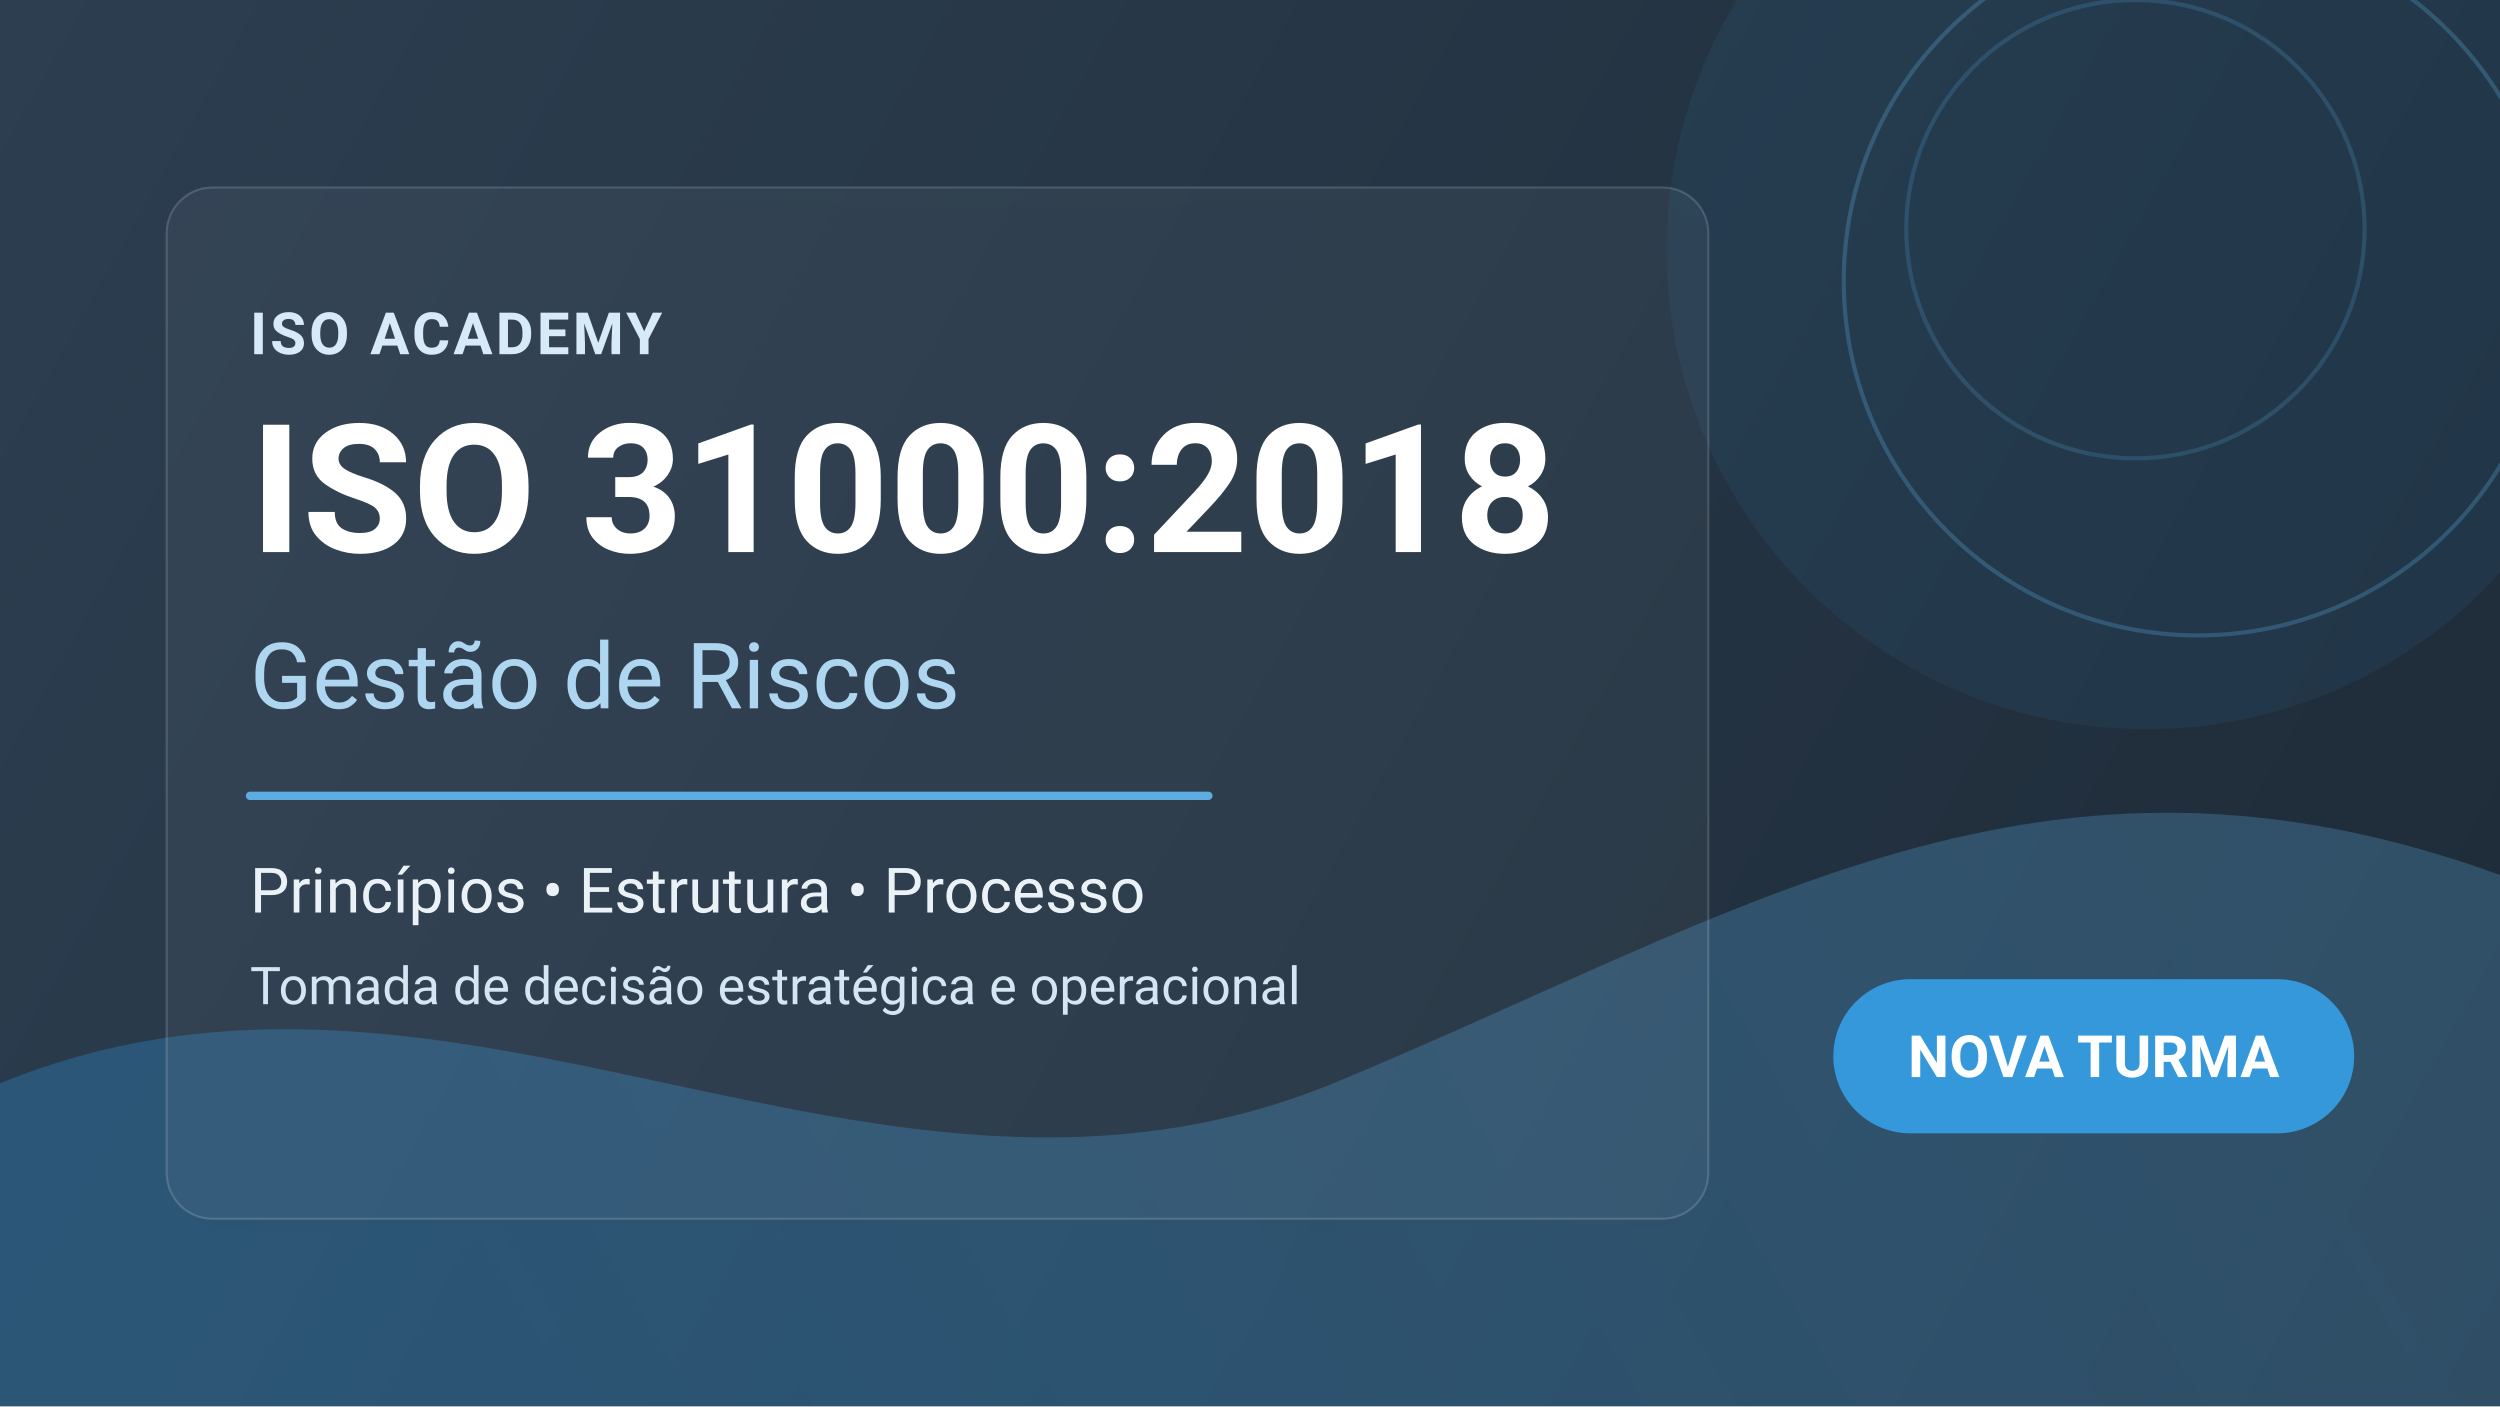
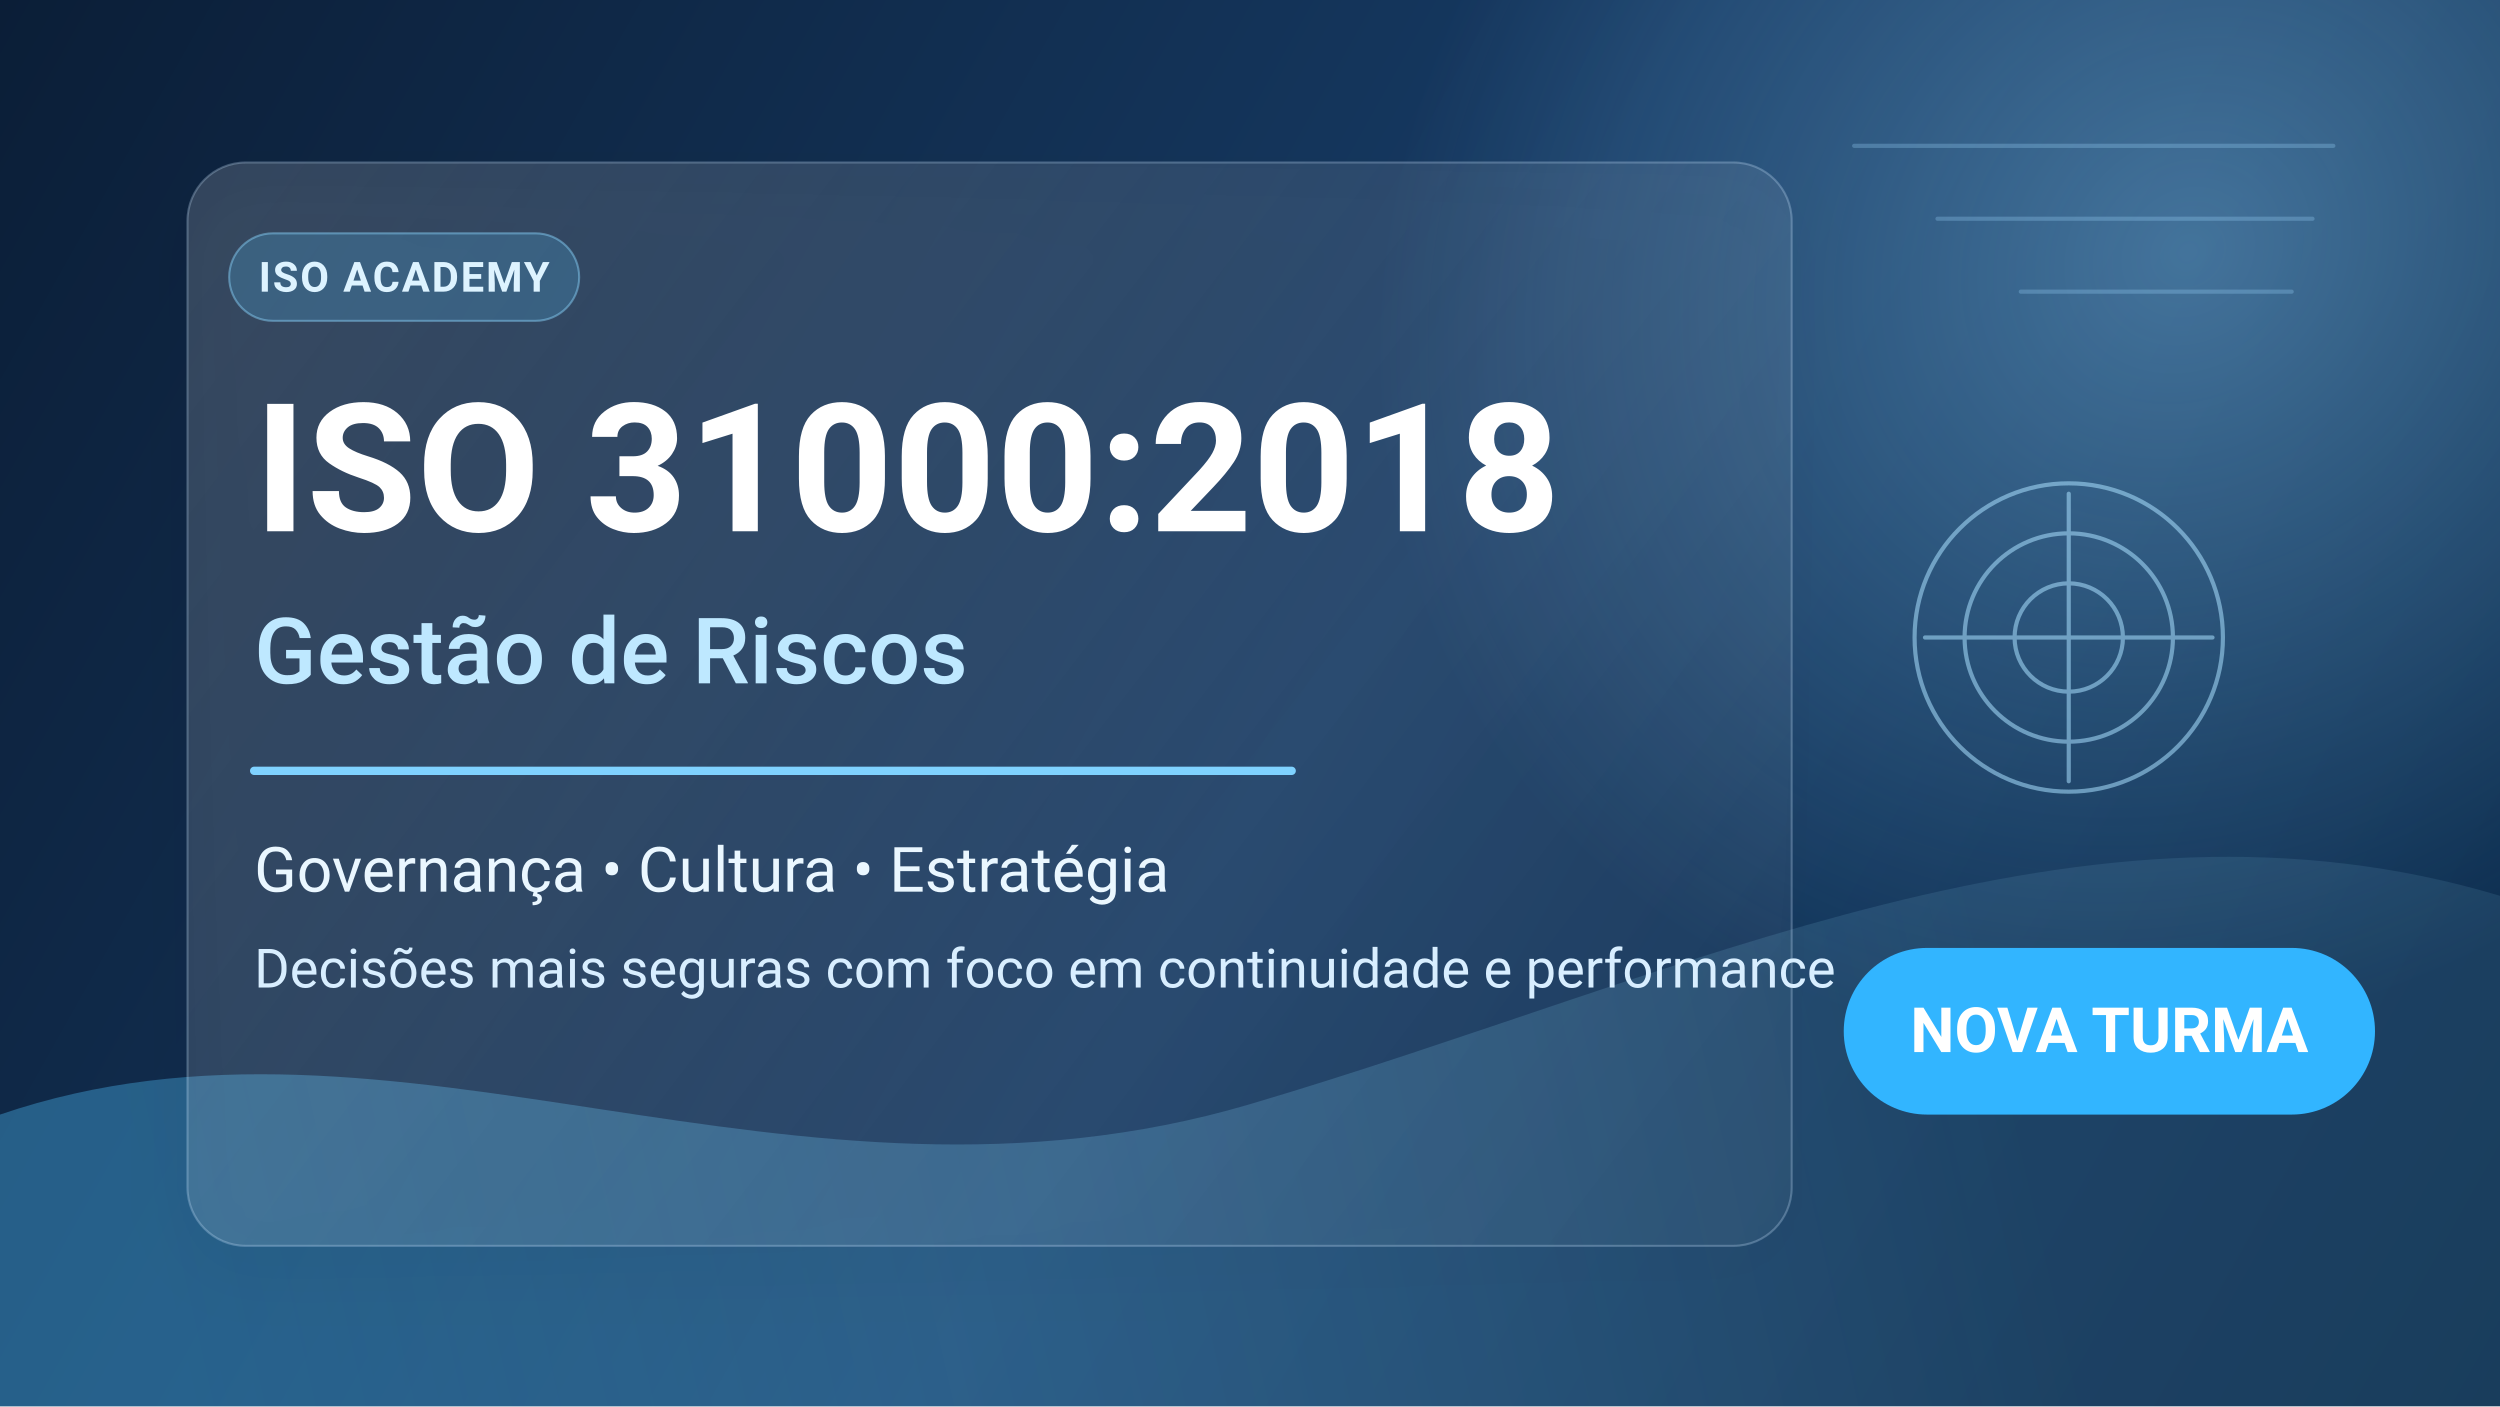
<svg xmlns="http://www.w3.org/2000/svg" width="1200" height="675" viewBox="0 0 1200 675" fill="none" role="img" aria-labelledby="title desc">
  <defs>
    <linearGradient id="bg" x1="0" y1="0" x2="1200" y2="675" gradientUnits="userSpaceOnUse">
-       <stop offset="0" stop-color="#2C3E50" />
-       <stop offset="1" stop-color="#1E2B38" />
+       <stop offset="0" stop-color="#0B1E37" />
+       <stop offset="0.52" stop-color="#163A63" />
+       <stop offset="1" stop-color="#0A2A4A" />
    </linearGradient>
-     <linearGradient id="accent" x1="190" y1="530" x2="860" y2="130" gradientUnits="userSpaceOnUse">
-       <stop offset="0" stop-color="#3498DB" stop-opacity="0.95" />
-       <stop offset="1" stop-color="#5DADE2" stop-opacity="0.85" />
+     <radialGradient id="light" cx="0" cy="0" r="1" gradientUnits="userSpaceOnUse" gradientTransform="translate(1050 120) rotate(140) scale(410 360)">
+       <stop stop-color="#8FD3FF" stop-opacity="0.4" />
+       <stop offset="1" stop-color="#8FD3FF" stop-opacity="0" />
+     </radialGradient>
+     <linearGradient id="panel" x1="110" y1="90" x2="760" y2="590" gradientUnits="userSpaceOnUse">
+       <stop offset="0" stop-color="#FFFFFF" stop-opacity="0.15" />
+       <stop offset="1" stop-color="#FFFFFF" stop-opacity="0.04" />
    </linearGradient>
-     <filter id="soft" x="-20%" y="-20%" width="140%" height="140%" color-interpolation-filters="sRGB">
-       <feDropShadow dx="0" dy="6" stdDeviation="12" flood-color="#000" flood-opacity="0.22" />
+     <linearGradient id="wave" x1="40" y1="480" x2="920" y2="280" gradientUnits="userSpaceOnUse">
+       <stop offset="0" stop-color="#4FC3FF" stop-opacity="0.35" />
+       <stop offset="1" stop-color="#9EE4FF" stop-opacity="0.1" />
+     </linearGradient>
+     <filter id="shadow" x="-30%" y="-30%" width="160%" height="160%" color-interpolation-filters="sRGB">
+       <feDropShadow dx="0" dy="12" stdDeviation="16" flood-color="#000" flood-opacity="0.28" />
    </filter>
  </defs>
  <rect width="1200" height="675" fill="url(#bg)" />
-   <circle cx="1030" cy="120" r="230" fill="#3498DB" fill-opacity="0.08" />
-   <circle cx="1055" cy="135" r="170" stroke="#5DADE2" stroke-opacity="0.28" stroke-width="2" />
-   <circle cx="1025" cy="110" r="110" stroke="#5DADE2" stroke-opacity="0.2" stroke-width="2" />
-   <path d="M0 520 C220 430 420 610 640 520 C840 437 980 340 1200 420 L1200 675 L0 675 Z" fill="url(#accent)" fill-opacity="0.32" />
-   <rect x="80" y="90" width="740" height="495" rx="22" fill="rgba(255,255,255,0.04)" stroke="rgba(255,255,255,0.16)" filter="url(#soft)" />
-   <text x="120" y="170" fill="#D6EAF8" font-family="Roboto, Arial, sans-serif" font-size="28" font-weight="700" letter-spacing="1.5">ISO ACADEMY</text>
-   <text x="120" y="265" fill="#FFFFFF" font-family="Roboto, Arial, sans-serif" font-size="86" font-weight="700">ISO 31000:2018</text>
-   <text x="120" y="340" fill="#AED6F1" font-family="Roboto, Arial, sans-serif" font-size="44" font-weight="400">Gestão de Riscos</text>
-   <line x1="120" y1="382" x2="580" y2="382" stroke="#5DADE2" stroke-width="4" stroke-linecap="round" />
-   <text x="120" y="438" fill="#EAF2F8" font-family="Roboto, Arial, sans-serif" font-size="30" font-weight="400">Princípios • Estrutura • Processo</text>
-   <text x="120" y="482" fill="#D4E6F1" font-family="Roboto, Arial, sans-serif" font-size="25" font-weight="400">Tomada de decisão estratégica e operacional</text>
-   <g transform="translate(880 470)">
-     <rect width="250" height="74" rx="37" fill="#3498DB" />
-     <text x="125" y="47" text-anchor="middle" fill="#FFFFFF" font-family="Roboto, Arial, sans-serif" font-size="28" font-weight="700">NOVA TURMA</text>
+   <rect width="1200" height="675" fill="url(#light)" />
+   <g opacity="0.28">
+     <path d="M890 70L1120 70" stroke="#9ED9FF" stroke-width="2" stroke-linecap="round" />
+     <path d="M930 105L1110 105" stroke="#9ED9FF" stroke-width="2" stroke-linecap="round" />
+     <path d="M970 140L1100 140" stroke="#9ED9FF" stroke-width="2" stroke-linecap="round" />
+   </g>
+   <path d="M0 535C190 470 380 595 600 530C810 468 1000 370 1200 430V675H0V535Z" fill="url(#wave)" />
+   <rect x="90" y="78" width="770" height="520" rx="28" fill="url(#panel)" stroke="#CBE7FF" stroke-opacity="0.28" filter="url(#shadow)" />
+   <g transform="translate(110 112)">
+     <rect width="168" height="42" rx="21" fill="#57C3FF" fill-opacity="0.2" stroke="#8DD8FF" stroke-opacity="0.45" />
+     <text x="84" y="28" text-anchor="middle" fill="#DDF3FF" font-family="Roboto, Arial, sans-serif" font-size="20" font-weight="700" letter-spacing="0.9">ISO ACADEMY</text>
+   </g>
+   <text x="122" y="255" fill="#FFFFFF" font-family="Roboto, Arial, sans-serif" font-size="86" font-weight="700">ISO 31000:2018</text>
+   <text x="122" y="328" fill="#BEE8FF" font-family="Roboto, Arial, sans-serif" font-size="44" font-weight="500">Gestão de Riscos</text>
+   <line x1="122" y1="370" x2="620" y2="370" stroke="#7FD2FF" stroke-width="4" stroke-linecap="round" />
+   <text x="122" y="428" fill="#EAF7FF" font-family="Roboto, Arial, sans-serif" font-size="30" font-weight="400">Governança • Cultura • Estratégia</text>
+   <text x="122" y="474" fill="#D8EEFF" font-family="Roboto, Arial, sans-serif" font-size="26" font-weight="400">Decisões mais seguras com foco em continuidade e performance</text>
+   <g transform="translate(885 455)">
+     <rect width="255" height="80" rx="40" fill="#32B5FF" />
+     <text x="127.5" y="50" text-anchor="middle" fill="#FFFFFF" font-family="Roboto, Arial, sans-serif" font-size="30" font-weight="700">NOVA TURMA</text>
+   </g>
+   <g opacity="0.55" transform="translate(915 228)">
+     <circle cx="78" cy="78" r="74" stroke="#A9E0FF" stroke-width="2" />
+     <circle cx="78" cy="78" r="50" stroke="#A9E0FF" stroke-width="2" />
+     <circle cx="78" cy="78" r="26" stroke="#A9E0FF" stroke-width="2" />
+     <path d="M78 9V147M9 78H147" stroke="#A9E0FF" stroke-width="2" stroke-linecap="round" />
  </g>
</svg>
